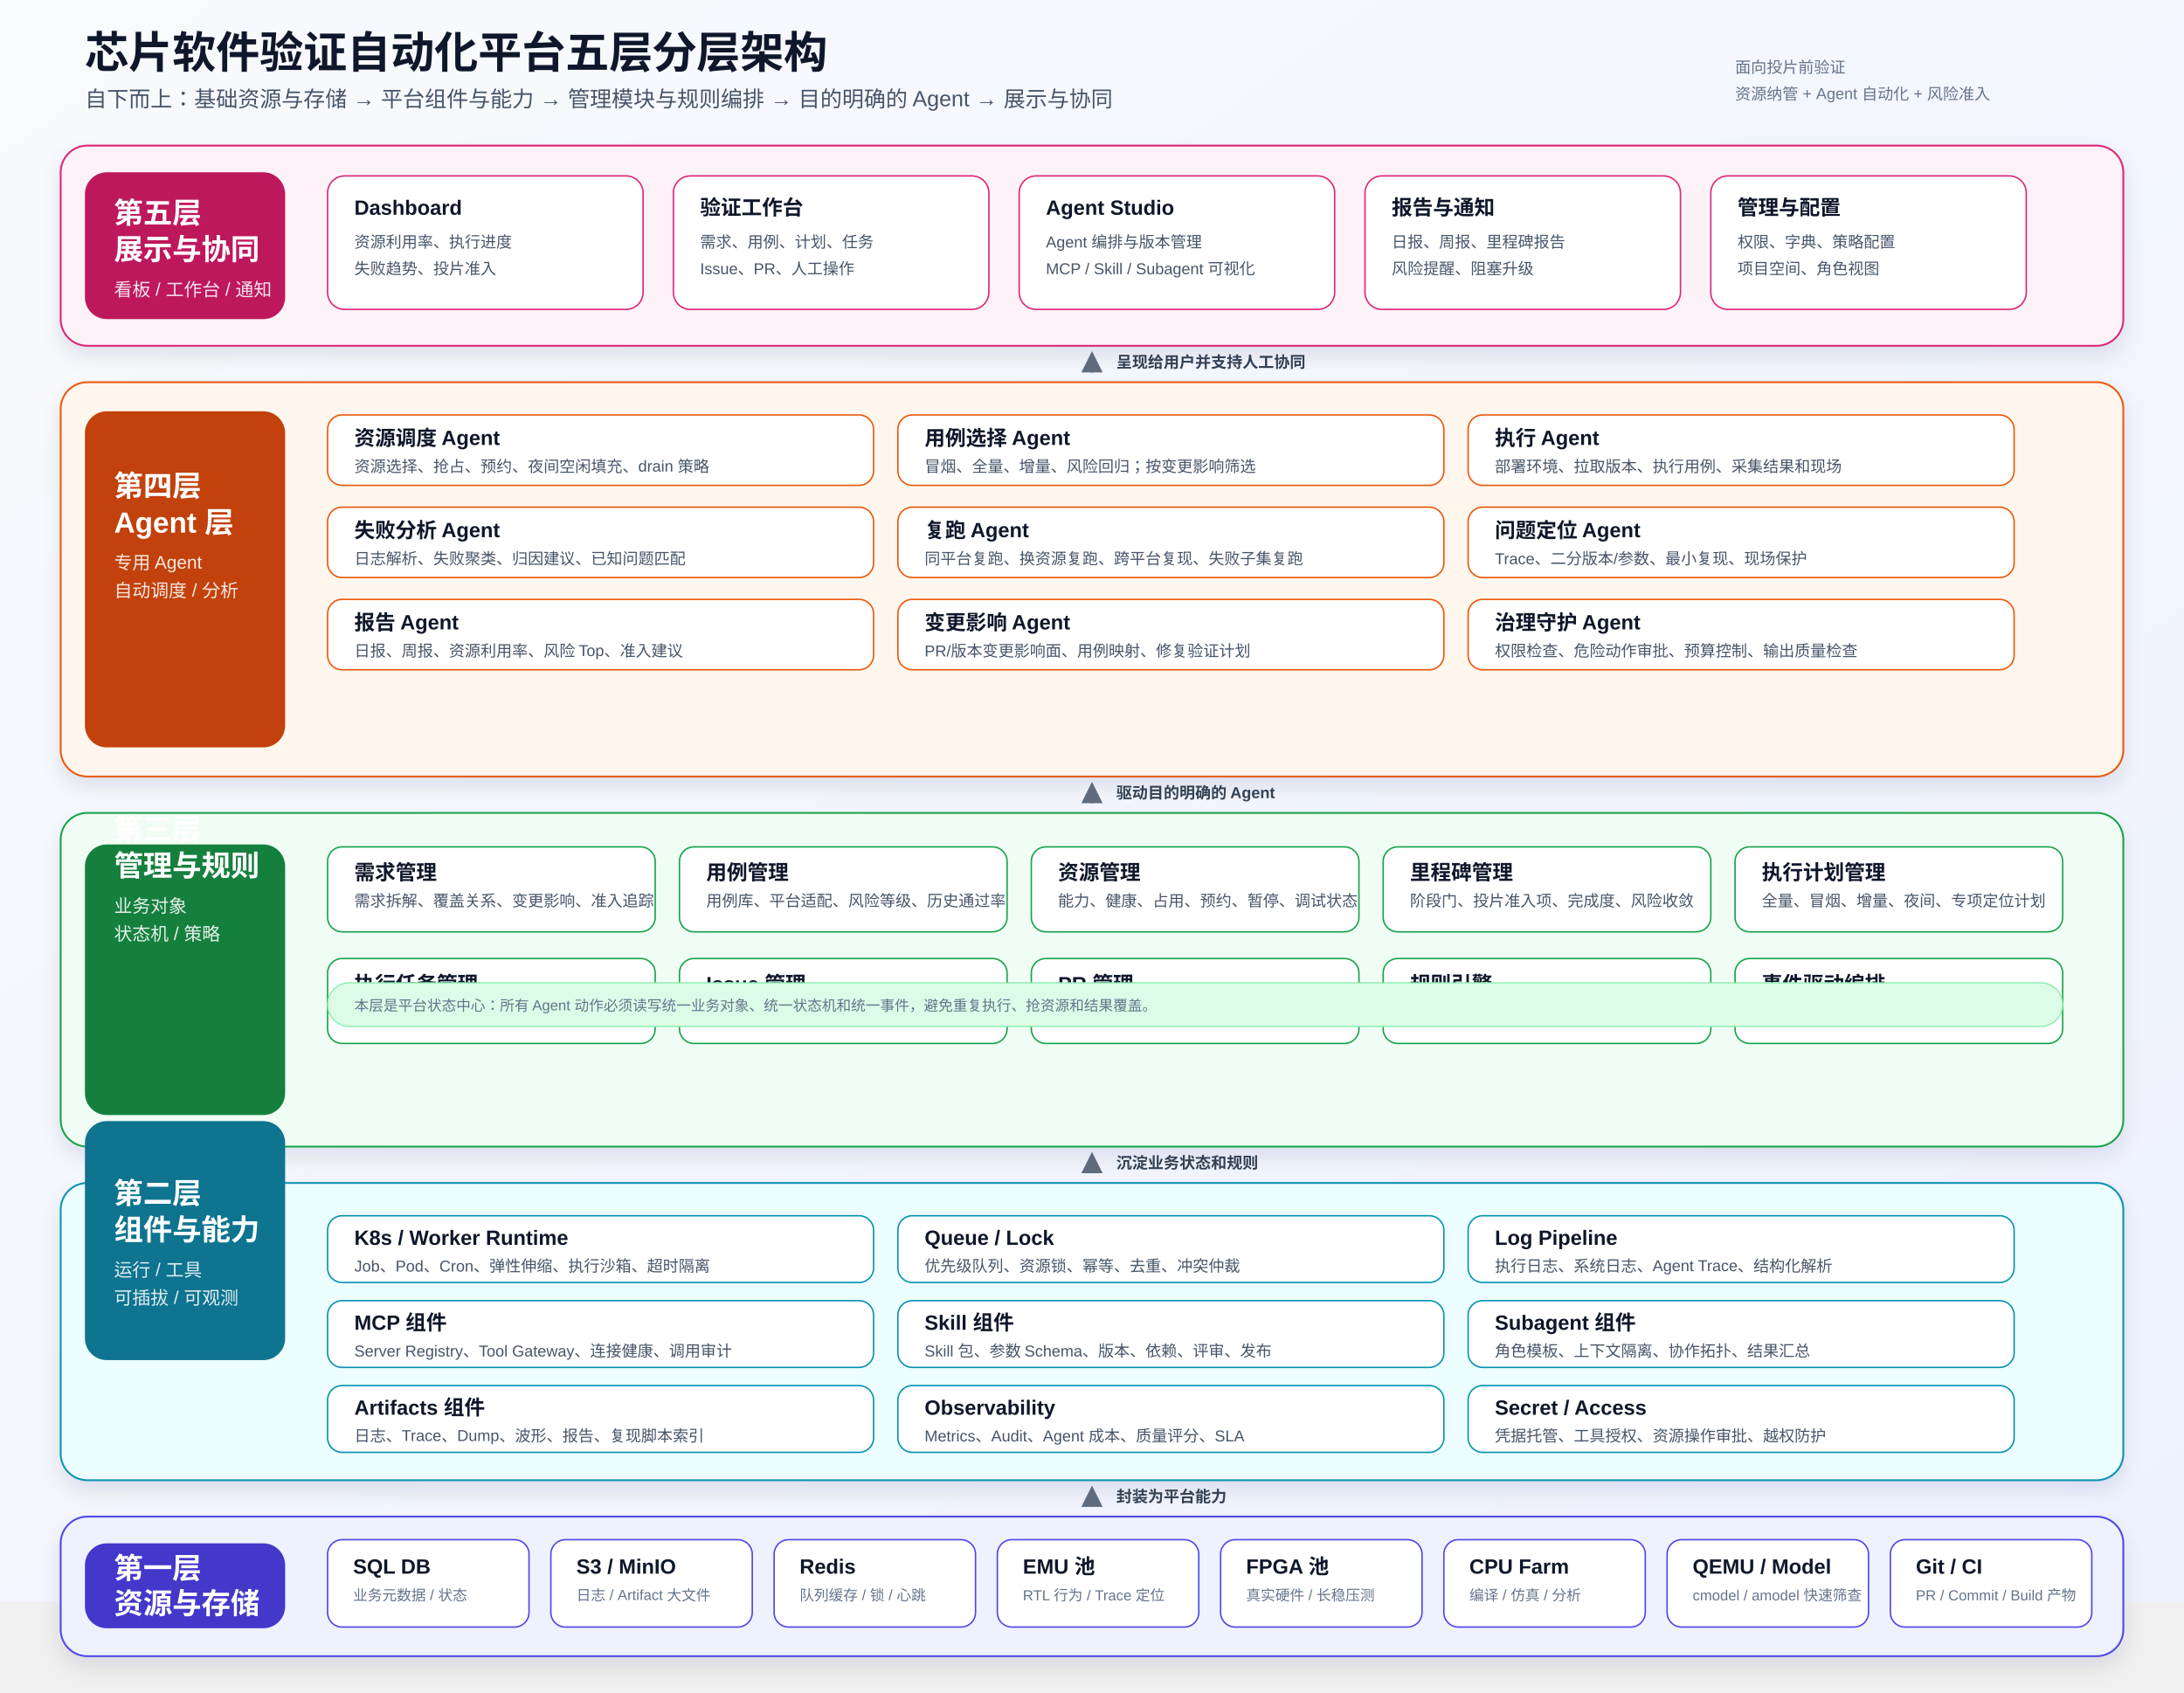
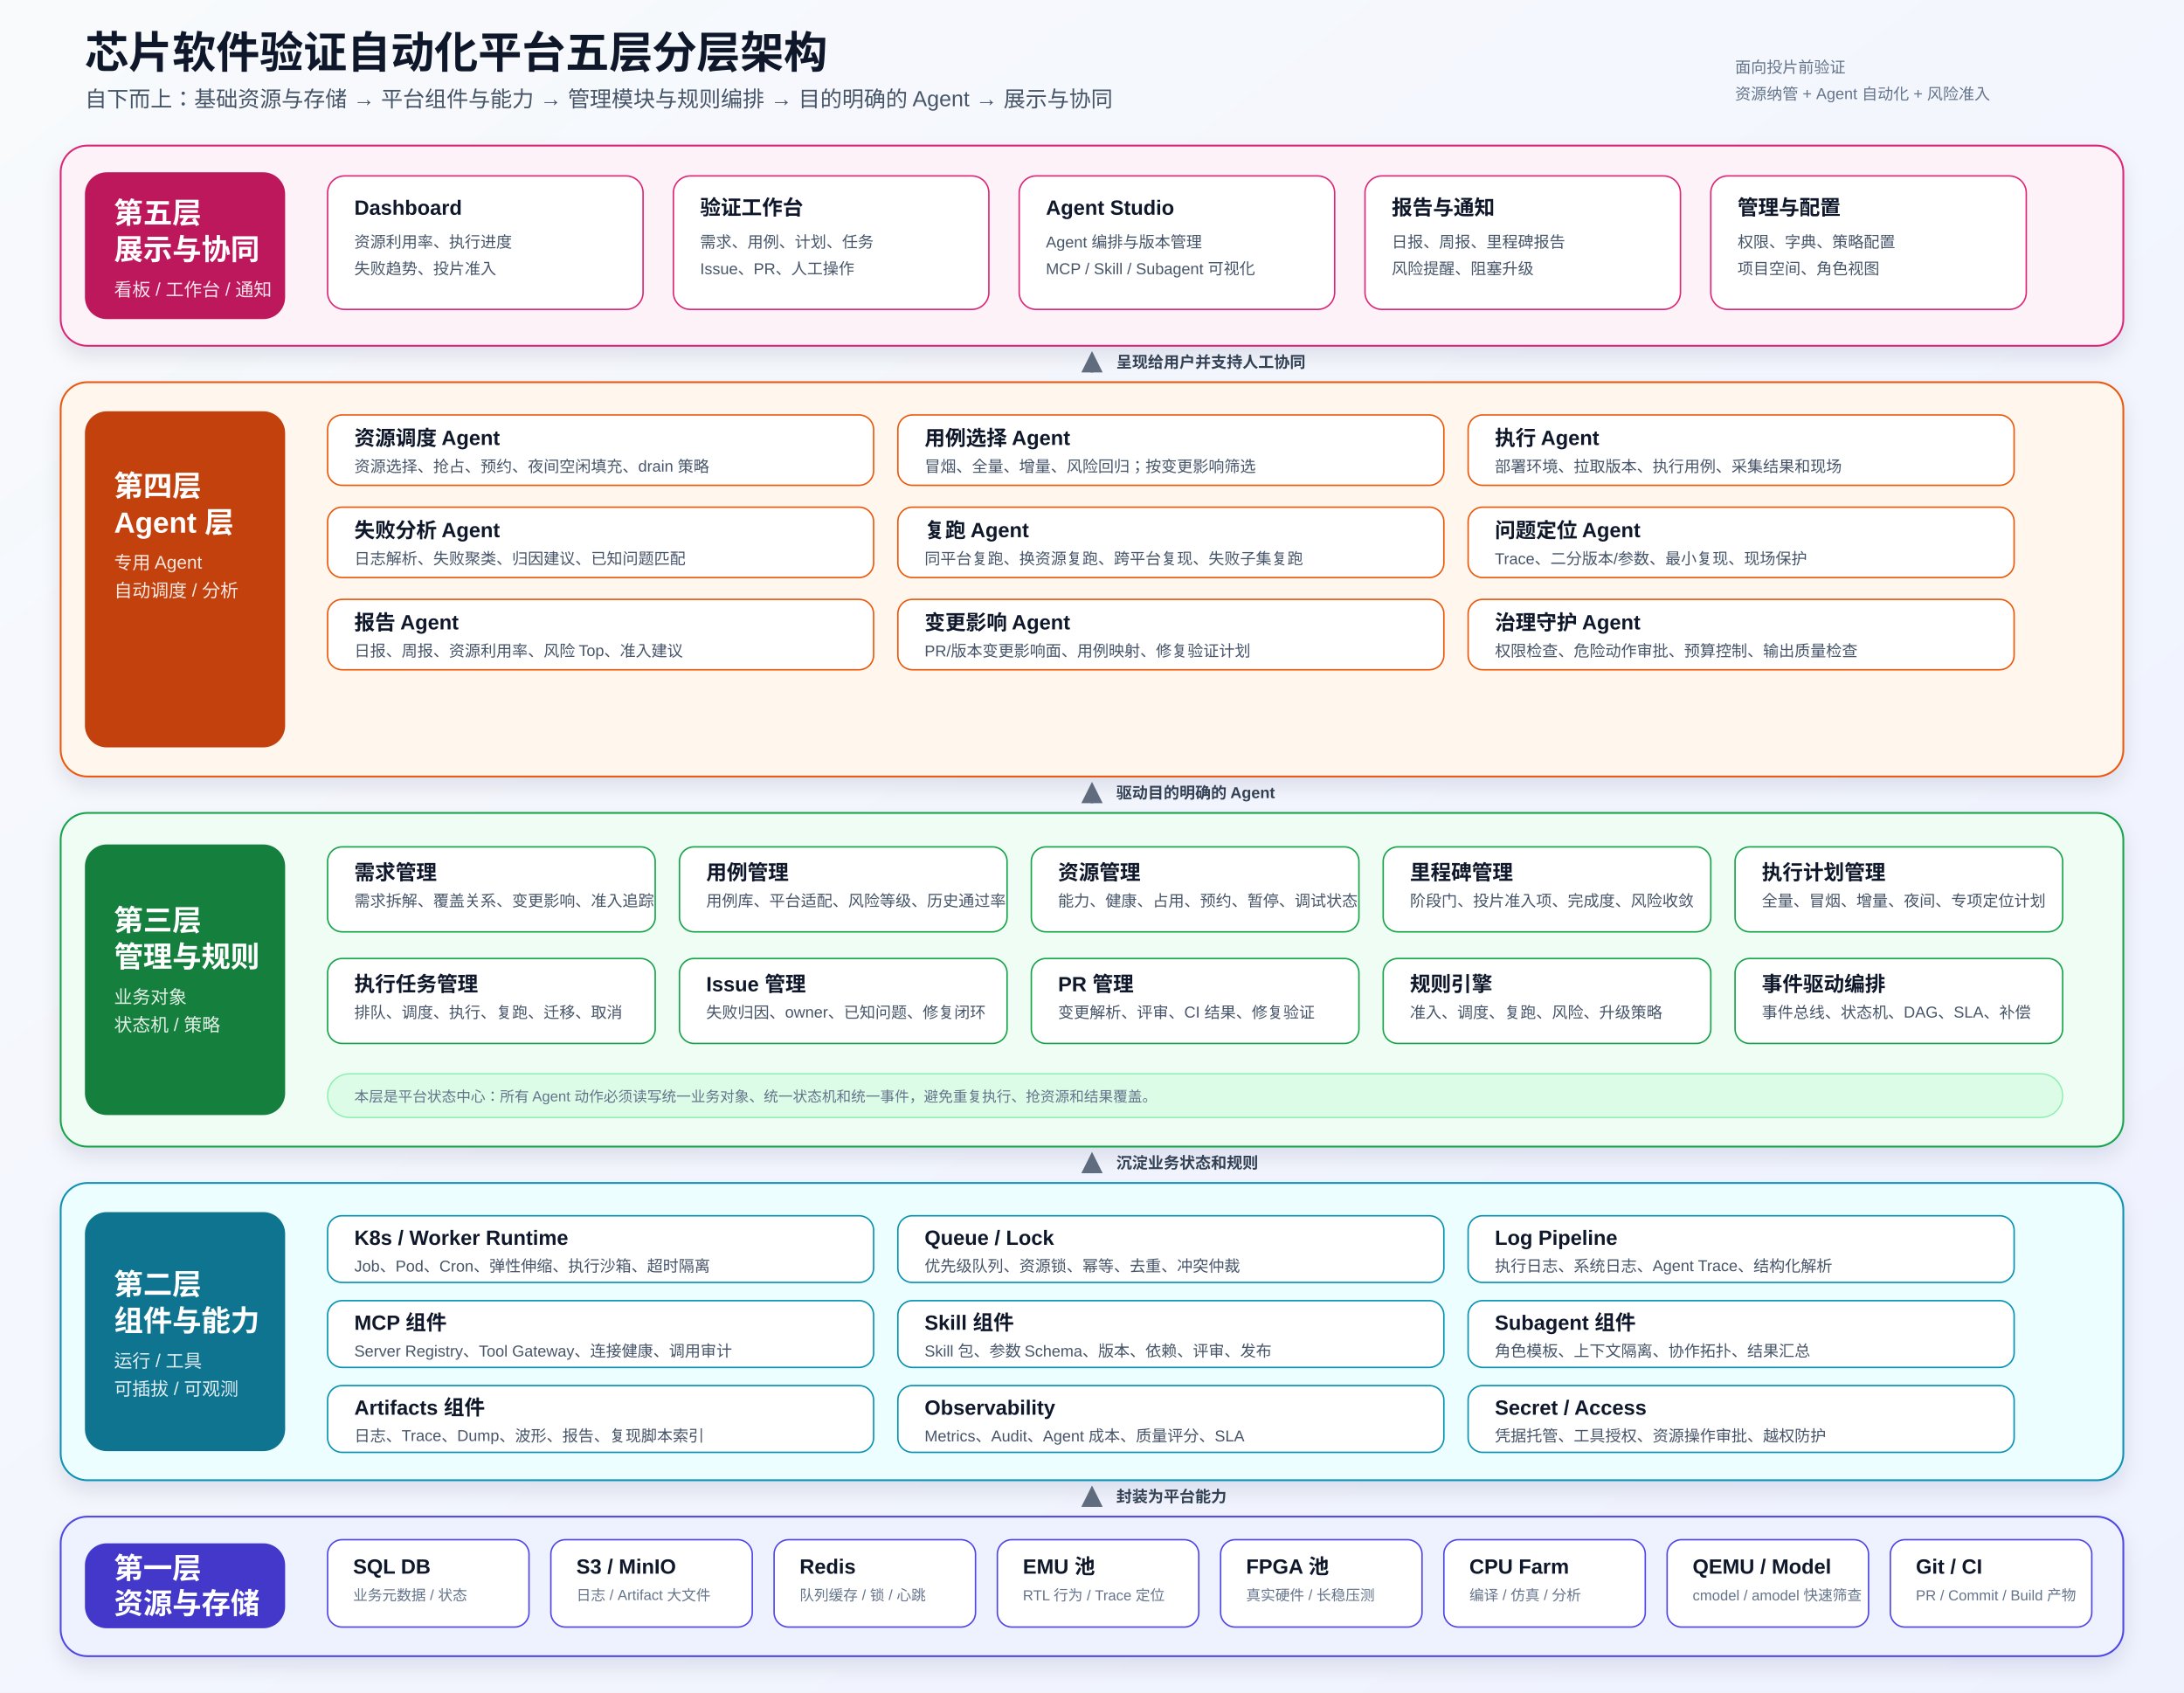
<svg xmlns="http://www.w3.org/2000/svg" width="1800" height="1395" viewBox="0 0 1800 1395" role="img" aria-labelledby="title desc">
  <defs>
    <linearGradient id="bg" x1="0" y1="0" x2="1" y2="1">
      <stop offset="0%" stop-color="#f8fafc" />
      <stop offset="100%" stop-color="#eef2ff" />
    </linearGradient>
    <marker id="arrow" viewBox="0 0 10 10" refX="8.5" refY="5" markerWidth="8" markerHeight="8" orient="auto-start-reverse">
      <path d="M 0 0 L 10 5 L 0 10 z" fill="#475569" />
    </marker>
    <filter id="shadow" x="-10%" y="-10%" width="120%" height="130%">
      <feDropShadow dx="0" dy="8" stdDeviation="8" flood-color="#0f172a" flood-opacity="0.10" />
    </filter>
    <style>
      .page { fill: url(#bg); }
      .title { font: 700 36px "PingFang SC", "Microsoft YaHei", Arial, sans-serif; fill: #0f172a; }
      .subtitle { font: 400 18px "PingFang SC", "Microsoft YaHei", Arial, sans-serif; fill: #475569; }
      .layer { stroke-width: 1.5; filter: url(#shadow); }
      .layer-title { font: 700 24px "PingFang SC", "Microsoft YaHei", Arial, sans-serif; fill: #ffffff; }
      .layer-subtitle { font: 400 15px "PingFang SC", "Microsoft YaHei", Arial, sans-serif; fill: rgba(255,255,255,0.88); }
      .card { fill: #ffffff; stroke-width: 1.2; }
      .card-title { font: 700 17px "PingFang SC", "Microsoft YaHei", Arial, sans-serif; fill: #0f172a; }
      .card-text { font: 400 13px "PingFang SC", "Microsoft YaHei", Arial, sans-serif; fill: #475569; }
      .card-small { font: 400 12px "PingFang SC", "Microsoft YaHei", Arial, sans-serif; fill: #64748b; }
      .flow { stroke: #475569; stroke-width: 2.2; fill: none; marker-end: url(#arrow); opacity: 0.85; }
      .flow-label { font: 700 13px "PingFang SC", "Microsoft YaHei", Arial, sans-serif; fill: #334155; }
      .note { font: 400 13px "PingFang SC", "Microsoft YaHei", Arial, sans-serif; fill: #64748b; }
    </style>
  </defs>
-   <rect class="page" x="0" y="0" width="1800" height="1320" />
+   <rect class="page" x="0" y="0" width="1800" height="1395" />
  <text class="title" x="70" y="56">芯片软件验证自动化平台五层分层架构</text>
  <text class="subtitle" x="70" y="88">自下而上：基础资源与存储 → 平台组件与能力 → 管理模块与规则编排 → 目的明确的 Agent → 展示与协同</text>
  <text class="note" x="1430" y="60">面向投片前验证</text>
  <text class="note" x="1430" y="82">资源纳管 + Agent 自动化 + 风险准入</text>
  <g id="layer-5">
    <rect class="layer" x="50" y="120" width="1700" height="165" rx="22" fill="#fdf2f8" stroke="#db2777" />
    <rect x="70" y="142" width="165" height="121" rx="18" fill="#be185d" />
    <text class="layer-title" x="94" y="184">第五层</text>
    <text class="layer-title" x="94" y="214">展示与协同</text>
    <text class="layer-subtitle" x="94" y="244">看板 / 工作台 / 通知</text>
    <rect class="card" x="270" y="145" width="260" height="110" rx="14" stroke="#db2777" />
    <text class="card-title" x="292" y="177">Dashboard</text>
    <text class="card-text" x="292" y="204">资源利用率、执行进度</text>
    <text class="card-text" x="292" y="226">失败趋势、投片准入</text>
    <rect class="card" x="555" y="145" width="260" height="110" rx="14" stroke="#db2777" />
    <text class="card-title" x="577" y="177">验证工作台</text>
    <text class="card-text" x="577" y="204">需求、用例、计划、任务</text>
    <text class="card-text" x="577" y="226">Issue、PR、人工操作</text>
    <rect class="card" x="840" y="145" width="260" height="110" rx="14" stroke="#db2777" />
    <text class="card-title" x="862" y="177">Agent Studio</text>
    <text class="card-text" x="862" y="204">Agent 编排与版本管理</text>
    <text class="card-text" x="862" y="226">MCP / Skill / Subagent 可视化</text>
    <rect class="card" x="1125" y="145" width="260" height="110" rx="14" stroke="#db2777" />
    <text class="card-title" x="1147" y="177">报告与通知</text>
    <text class="card-text" x="1147" y="204">日报、周报、里程碑报告</text>
    <text class="card-text" x="1147" y="226">风险提醒、阻塞升级</text>
    <rect class="card" x="1410" y="145" width="260" height="110" rx="14" stroke="#db2777" />
    <text class="card-title" x="1432" y="177">管理与配置</text>
    <text class="card-text" x="1432" y="204">权限、字典、策略配置</text>
    <text class="card-text" x="1432" y="226">项目空间、角色视图</text>
  </g>
  <g id="layer-4">
    <rect class="layer" x="50" y="315" width="1700" height="325" rx="22" fill="#fff7ed" stroke="#ea580c" />
    <rect x="70" y="339" width="165" height="277" rx="18" fill="#c2410c" />
    <text class="layer-title" x="94" y="409">第四层</text>
    <text class="layer-title" x="94" y="439">Agent 层</text>
    <text class="layer-subtitle" x="94" y="469">专用 Agent</text>
    <text class="layer-subtitle" x="94" y="492">自动调度 / 分析</text>
    <rect class="card" x="270" y="342" width="450" height="58" rx="12" stroke="#ea580c" />
    <text class="card-title" x="292" y="367">资源调度 Agent</text>
    <text class="card-text" x="292" y="389">资源选择、抢占、预约、夜间空闲填充、drain 策略</text>
    <rect class="card" x="740" y="342" width="450" height="58" rx="12" stroke="#ea580c" />
    <text class="card-title" x="762" y="367">用例选择 Agent</text>
    <text class="card-text" x="762" y="389">冒烟、全量、增量、风险回归；按变更影响筛选</text>
    <rect class="card" x="1210" y="342" width="450" height="58" rx="12" stroke="#ea580c" />
    <text class="card-title" x="1232" y="367">执行 Agent</text>
    <text class="card-text" x="1232" y="389">部署环境、拉取版本、执行用例、采集结果和现场</text>
    <rect class="card" x="270" y="418" width="450" height="58" rx="12" stroke="#ea580c" />
    <text class="card-title" x="292" y="443">失败分析 Agent</text>
    <text class="card-text" x="292" y="465">日志解析、失败聚类、归因建议、已知问题匹配</text>
    <rect class="card" x="740" y="418" width="450" height="58" rx="12" stroke="#ea580c" />
    <text class="card-title" x="762" y="443">复跑 Agent</text>
    <text class="card-text" x="762" y="465">同平台复跑、换资源复跑、跨平台复现、失败子集复跑</text>
    <rect class="card" x="1210" y="418" width="450" height="58" rx="12" stroke="#ea580c" />
    <text class="card-title" x="1232" y="443">问题定位 Agent</text>
    <text class="card-text" x="1232" y="465">Trace、二分版本/参数、最小复现、现场保护</text>
    <rect class="card" x="270" y="494" width="450" height="58" rx="12" stroke="#ea580c" />
    <text class="card-title" x="292" y="519">报告 Agent</text>
    <text class="card-text" x="292" y="541">日报、周报、资源利用率、风险 Top、准入建议</text>
    <rect class="card" x="740" y="494" width="450" height="58" rx="12" stroke="#ea580c" />
    <text class="card-title" x="762" y="519">变更影响 Agent</text>
    <text class="card-text" x="762" y="541">PR/版本变更影响面、用例映射、修复验证计划</text>
    <rect class="card" x="1210" y="494" width="450" height="58" rx="12" stroke="#ea580c" />
    <text class="card-title" x="1232" y="519">治理守护 Agent</text>
    <text class="card-text" x="1232" y="541">权限检查、危险动作审批、预算控制、输出质量检查</text>
  </g>
  <g id="layer-3">
    <rect class="layer" x="50" y="670" width="1700" height="275" rx="22" fill="#f0fdf4" stroke="#16a34a" />
    <rect x="70" y="696" width="165" height="223" rx="18" fill="#15803d" />
-     <text class="layer-title" x="94" y="692">第三层</text>
-     <text class="layer-title" x="94" y="722">管理与规则</text>
-     <text class="layer-subtitle" x="94" y="752">业务对象</text>
-     <text class="layer-subtitle" x="94" y="775">状态机 / 策略</text>
+     <text class="layer-title" x="94" y="767">第三层</text>
+     <text class="layer-title" x="94" y="797">管理与规则</text>
+     <text class="layer-subtitle" x="94" y="827">业务对象</text>
+     <text class="layer-subtitle" x="94" y="850">状态机 / 策略</text>
    <rect class="card" x="270" y="698" width="270" height="70" rx="12" stroke="#16a34a" />
    <text class="card-title" x="292" y="725">需求管理</text>
    <text class="card-text" x="292" y="747">需求拆解、覆盖关系、变更影响、准入追踪</text>
    <rect class="card" x="560" y="698" width="270" height="70" rx="12" stroke="#16a34a" />
    <text class="card-title" x="582" y="725">用例管理</text>
    <text class="card-text" x="582" y="747">用例库、平台适配、风险等级、历史通过率</text>
    <rect class="card" x="850" y="698" width="270" height="70" rx="12" stroke="#16a34a" />
    <text class="card-title" x="872" y="725">资源管理</text>
    <text class="card-text" x="872" y="747">能力、健康、占用、预约、暂停、调试状态</text>
    <rect class="card" x="1140" y="698" width="270" height="70" rx="12" stroke="#16a34a" />
    <text class="card-title" x="1162" y="725">里程碑管理</text>
    <text class="card-text" x="1162" y="747">阶段门、投片准入项、完成度、风险收敛</text>
    <rect class="card" x="1430" y="698" width="270" height="70" rx="12" stroke="#16a34a" />
    <text class="card-title" x="1452" y="725">执行计划管理</text>
    <text class="card-text" x="1452" y="747">全量、冒烟、增量、夜间、专项定位计划</text>
    <rect class="card" x="270" y="790" width="270" height="70" rx="12" stroke="#16a34a" />
    <text class="card-title" x="292" y="817">执行任务管理</text>
    <text class="card-text" x="292" y="839">排队、调度、执行、复跑、迁移、取消</text>
    <rect class="card" x="560" y="790" width="270" height="70" rx="12" stroke="#16a34a" />
    <text class="card-title" x="582" y="817">Issue 管理</text>
    <text class="card-text" x="582" y="839">失败归因、owner、已知问题、修复闭环</text>
    <rect class="card" x="850" y="790" width="270" height="70" rx="12" stroke="#16a34a" />
    <text class="card-title" x="872" y="817">PR 管理</text>
    <text class="card-text" x="872" y="839">变更解析、评审、CI 结果、修复验证</text>
    <rect class="card" x="1140" y="790" width="270" height="70" rx="12" stroke="#16a34a" />
    <text class="card-title" x="1162" y="817">规则引擎</text>
    <text class="card-text" x="1162" y="839">准入、调度、复跑、风险、升级策略</text>
    <rect class="card" x="1430" y="790" width="270" height="70" rx="12" stroke="#16a34a" />
    <text class="card-title" x="1452" y="817">事件驱动编排</text>
    <text class="card-text" x="1452" y="839">事件总线、状态机、DAG、SLA、补偿</text>
-     <rect x="270" y="810" width="1430" height="36" rx="18" fill="#dcfce7" stroke="#86efac" />
-     <text class="card-small" x="292" y="833">本层是平台状态中心：所有 Agent 动作必须读写统一业务对象、统一状态机和统一事件，避免重复执行、抢资源和结果覆盖。</text>
+     <rect x="270" y="885" width="1430" height="36" rx="18" fill="#dcfce7" stroke="#86efac" />
+     <text class="card-small" x="292" y="908">本层是平台状态中心：所有 Agent 动作必须读写统一业务对象、统一状态机和统一事件，避免重复执行、抢资源和结果覆盖。</text>
  </g>
  <g id="layer-2">
    <rect class="layer" x="50" y="975" width="1700" height="245" rx="22" fill="#ecfeff" stroke="#0891b2" />
-     <rect x="70" y="924" width="165" height="197" rx="18" fill="#0e7490" />
-     <text class="layer-title" x="94" y="992">第二层</text>
-     <text class="layer-title" x="94" y="1022">组件与能力</text>
-     <text class="layer-subtitle" x="94" y="1052">运行 / 工具</text>
-     <text class="layer-subtitle" x="94" y="1075">可插拔 / 可观测</text>
+     <rect x="70" y="999" width="165" height="197" rx="18" fill="#0e7490" />
+     <text class="layer-title" x="94" y="1067">第二层</text>
+     <text class="layer-title" x="94" y="1097">组件与能力</text>
+     <text class="layer-subtitle" x="94" y="1127">运行 / 工具</text>
+     <text class="layer-subtitle" x="94" y="1150">可插拔 / 可观测</text>
    <rect class="card" x="270" y="1002" width="450" height="55" rx="12" stroke="#0891b2" />
    <text class="card-title" x="292" y="1026">K8s / Worker Runtime</text>
    <text class="card-text" x="292" y="1048">Job、Pod、Cron、弹性伸缩、执行沙箱、超时隔离</text>
    <rect class="card" x="740" y="1002" width="450" height="55" rx="12" stroke="#0891b2" />
    <text class="card-title" x="762" y="1026">Queue / Lock</text>
    <text class="card-text" x="762" y="1048">优先级队列、资源锁、幂等、去重、冲突仲裁</text>
    <rect class="card" x="1210" y="1002" width="450" height="55" rx="12" stroke="#0891b2" />
    <text class="card-title" x="1232" y="1026">Log Pipeline</text>
    <text class="card-text" x="1232" y="1048">执行日志、系统日志、Agent Trace、结构化解析</text>
    <rect class="card" x="270" y="1072" width="450" height="55" rx="12" stroke="#0891b2" />
    <text class="card-title" x="292" y="1096">MCP 组件</text>
    <text class="card-text" x="292" y="1118">Server Registry、Tool Gateway、连接健康、调用审计</text>
    <rect class="card" x="740" y="1072" width="450" height="55" rx="12" stroke="#0891b2" />
    <text class="card-title" x="762" y="1096">Skill 组件</text>
    <text class="card-text" x="762" y="1118">Skill 包、参数 Schema、版本、依赖、评审、发布</text>
    <rect class="card" x="1210" y="1072" width="450" height="55" rx="12" stroke="#0891b2" />
    <text class="card-title" x="1232" y="1096">Subagent 组件</text>
    <text class="card-text" x="1232" y="1118">角色模板、上下文隔离、协作拓扑、结果汇总</text>
    <rect class="card" x="270" y="1142" width="450" height="55" rx="12" stroke="#0891b2" />
    <text class="card-title" x="292" y="1166">Artifacts 组件</text>
    <text class="card-text" x="292" y="1188">日志、Trace、Dump、波形、报告、复现脚本索引</text>
    <rect class="card" x="740" y="1142" width="450" height="55" rx="12" stroke="#0891b2" />
    <text class="card-title" x="762" y="1166">Observability</text>
    <text class="card-text" x="762" y="1188">Metrics、Audit、Agent 成本、质量评分、SLA</text>
    <rect class="card" x="1210" y="1142" width="450" height="55" rx="12" stroke="#0891b2" />
    <text class="card-title" x="1232" y="1166">Secret / Access</text>
    <text class="card-text" x="1232" y="1188">凭据托管、工具授权、资源操作审批、越权防护</text>
  </g>
  <g id="layer-1">
    <rect class="layer" x="50" y="1250" width="1700" height="115" rx="22" fill="#eef2ff" stroke="#4f46e5" />
    <rect x="70" y="1272" width="165" height="70" rx="18" fill="#4338ca" />
    <text class="layer-title" x="94" y="1301">第一层</text>
    <text class="layer-title" x="94" y="1330">资源与存储</text>
    <rect class="card" x="270" y="1269" width="166" height="72" rx="12" stroke="#4f46e5" />
    <text class="card-title" x="291" y="1297">SQL DB</text>
    <text class="card-small" x="291" y="1319">业务元数据 / 状态</text>
    <rect class="card" x="454" y="1269" width="166" height="72" rx="12" stroke="#4f46e5" />
    <text class="card-title" x="475" y="1297">S3 / MinIO</text>
    <text class="card-small" x="475" y="1319">日志 / Artifact 大文件</text>
    <rect class="card" x="638" y="1269" width="166" height="72" rx="12" stroke="#4f46e5" />
    <text class="card-title" x="659" y="1297">Redis</text>
    <text class="card-small" x="659" y="1319">队列缓存 / 锁 / 心跳</text>
    <rect class="card" x="822" y="1269" width="166" height="72" rx="12" stroke="#4f46e5" />
    <text class="card-title" x="843" y="1297">EMU 池</text>
    <text class="card-small" x="843" y="1319">RTL 行为 / Trace 定位</text>
    <rect class="card" x="1006" y="1269" width="166" height="72" rx="12" stroke="#4f46e5" />
    <text class="card-title" x="1027" y="1297">FPGA 池</text>
    <text class="card-small" x="1027" y="1319">真实硬件 / 长稳压测</text>
    <rect class="card" x="1190" y="1269" width="166" height="72" rx="12" stroke="#4f46e5" />
    <text class="card-title" x="1211" y="1297">CPU Farm</text>
    <text class="card-small" x="1211" y="1319">编译 / 仿真 / 分析</text>
    <rect class="card" x="1374" y="1269" width="166" height="72" rx="12" stroke="#4f46e5" />
    <text class="card-title" x="1395" y="1297">QEMU / Model</text>
    <text class="card-small" x="1395" y="1319">cmodel / amodel 快速筛查</text>
    <rect class="card" x="1558" y="1269" width="166" height="72" rx="12" stroke="#4f46e5" />
    <text class="card-title" x="1579" y="1297">Git / CI</text>
    <text class="card-small" x="1579" y="1319">PR / Commit / Build 产物</text>
  </g>
  <path class="flow" d="M 900 1242 L 900 1227" />
  <text class="flow-label" x="920" y="1238">封装为平台能力</text>
  <path class="flow" d="M 900 967 L 900 952" />
  <text class="flow-label" x="920" y="963">沉淀业务状态和规则</text>
  <path class="flow" d="M 900 662 L 900 647" />
  <text class="flow-label" x="920" y="658">驱动目的明确的 Agent</text>
  <path class="flow" d="M 900 307 L 900 292" />
  <text class="flow-label" x="920" y="303">呈现给用户并支持人工协同</text>
</svg>
